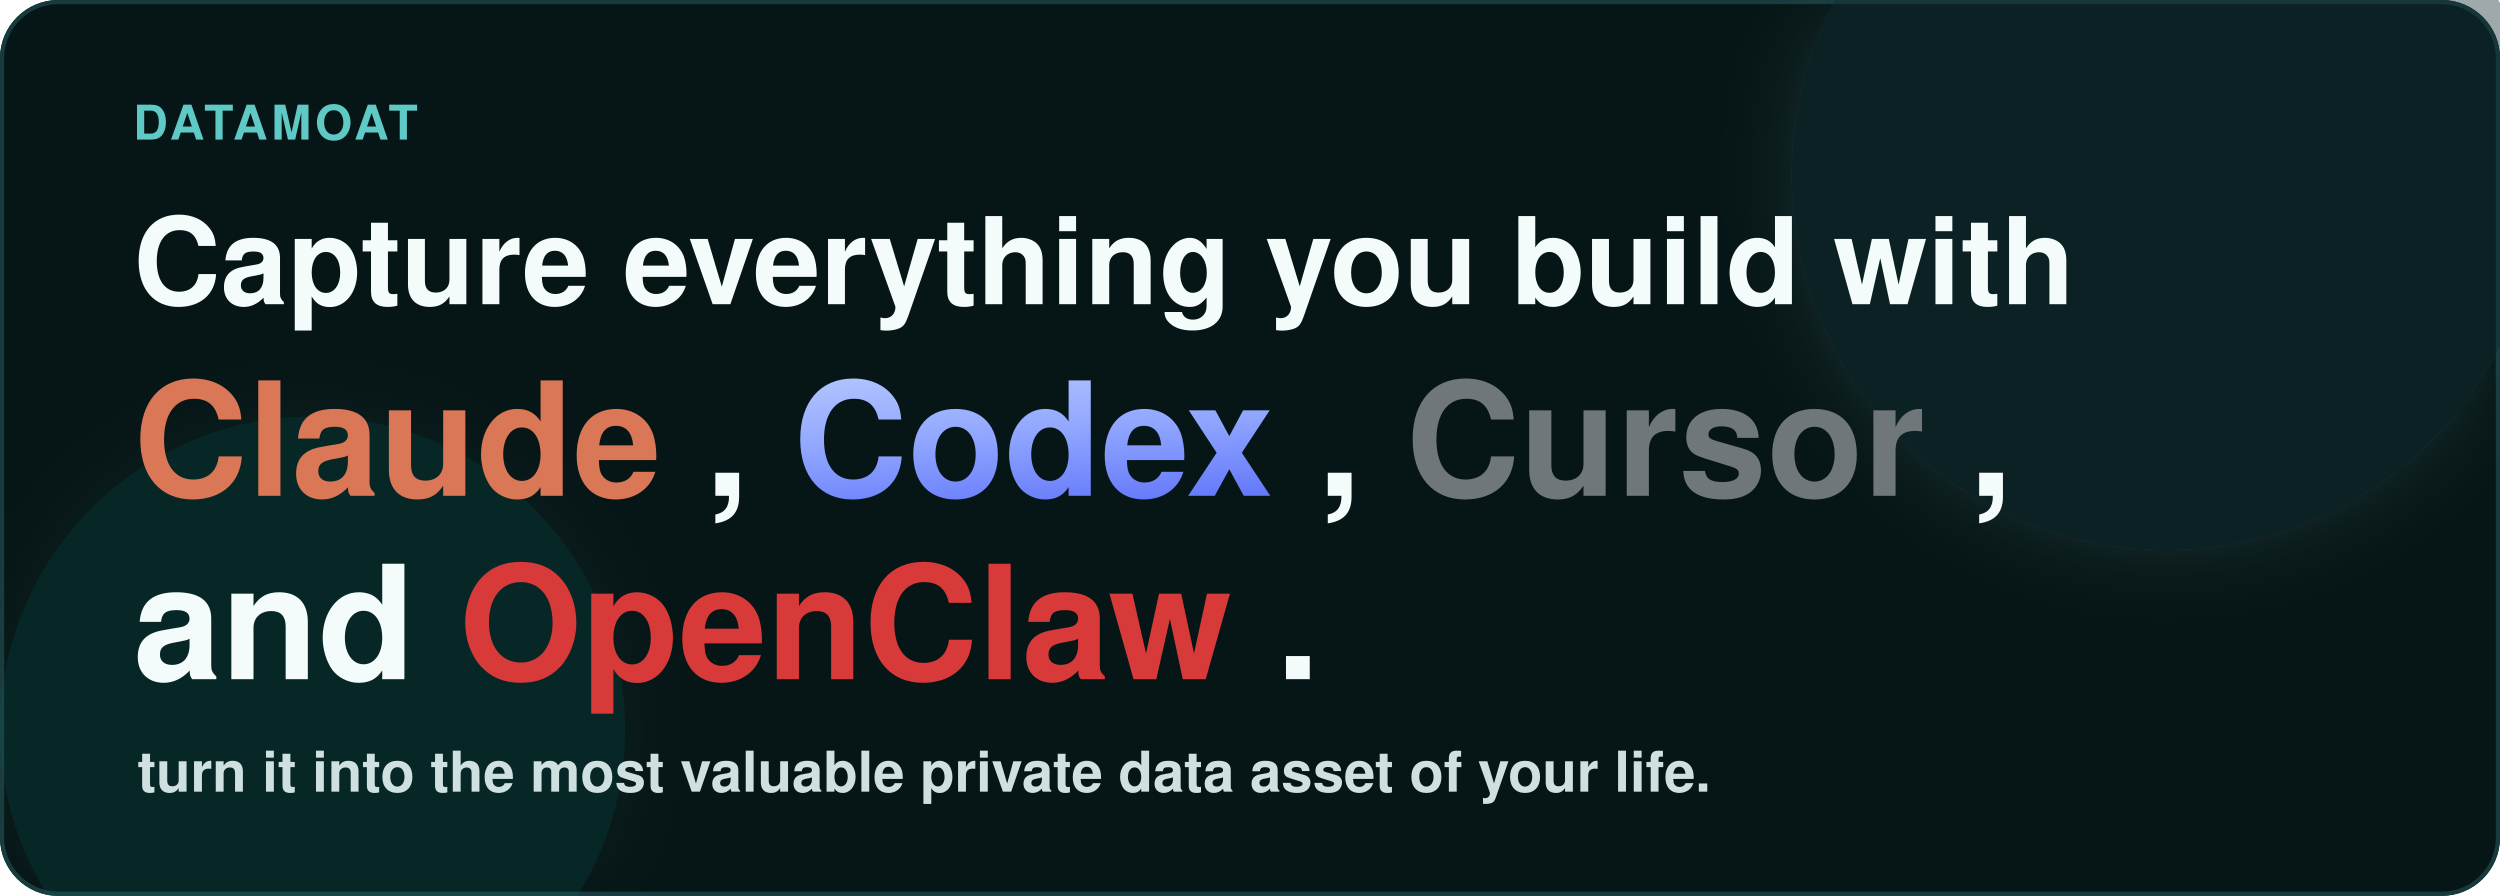
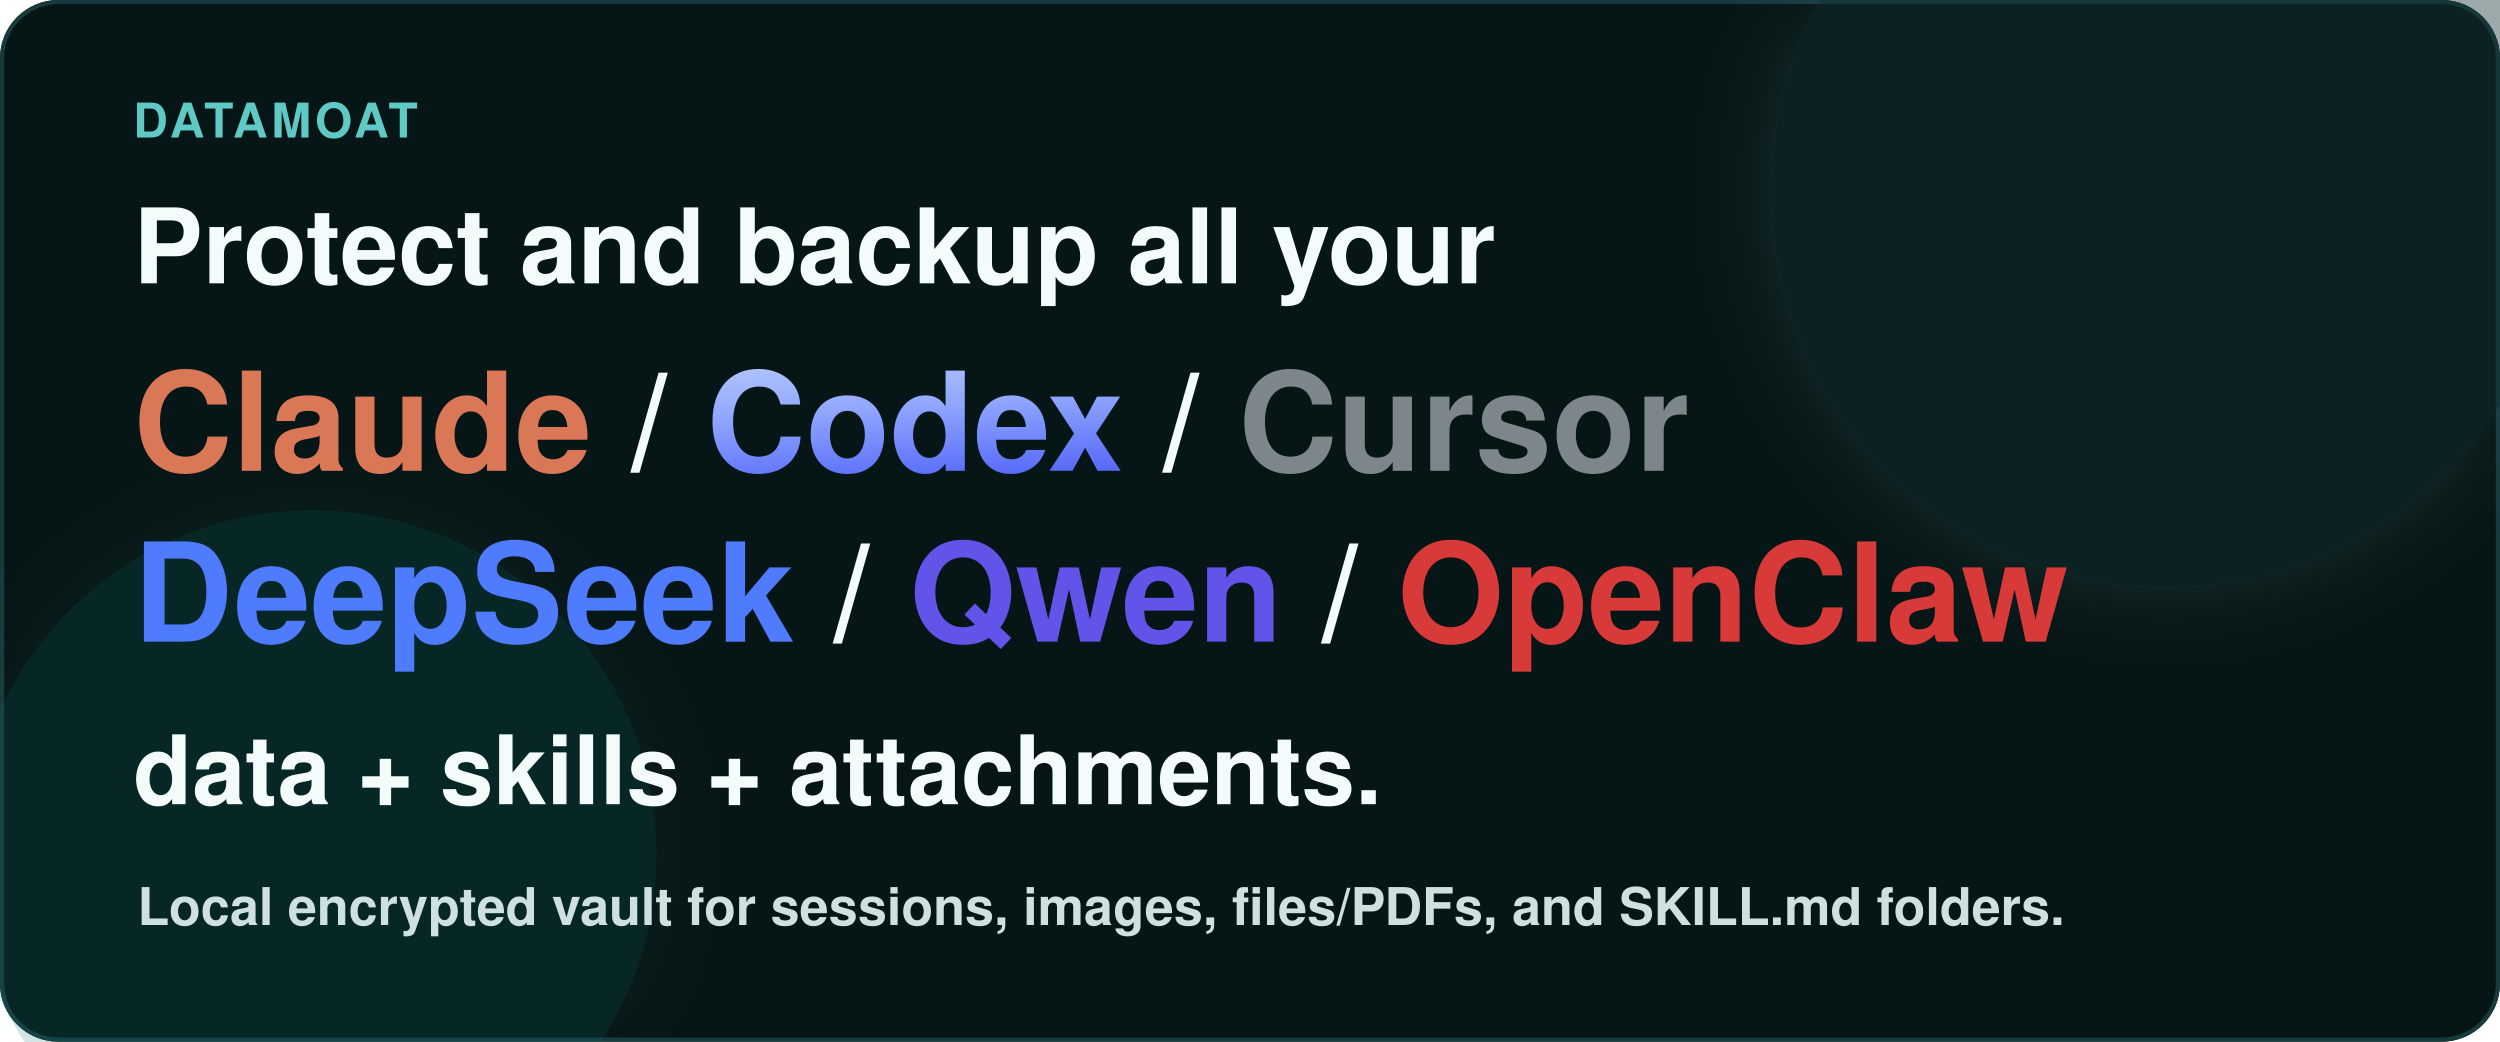
- <svg xmlns="http://www.w3.org/2000/svg" width="1200" height="430" viewBox="0 0 1200 430" role="img" aria-labelledby="title desc">
+ <svg xmlns="http://www.w3.org/2000/svg" width="1200" height="500" viewBox="0 0 1200 500" role="img" aria-labelledby="title desc">
  <defs>
    <linearGradient id="codexGradient" x1="0" y1="0" x2="1" y2="1">
      <stop offset="0%" stop-color="#c8d9ff" />
      <stop offset="42%" stop-color="#91a7ff" />
      <stop offset="100%" stop-color="#3548f5" />
    </linearGradient>
    <filter id="softGlow" x="-10%" y="-10%" width="120%" height="120%">
-       <feGaussianBlur stdDeviation="20" result="blur" />
+       <feGaussianBlur stdDeviation="22" result="blur" />
      <feColorMatrix in="blur" type="matrix" values="0 0 0 0 0.32 0 0 0 0 0.76 0 0 0 0 0.74 0 0 0 0.28 0" />
      <feBlend in="SourceGraphic" mode="normal" />
    </filter>
  </defs>
-   <rect width="1200" height="430" rx="28" fill="#061516" />
-   <rect x="1" y="1" width="1198" height="428" rx="27" fill="none" stroke="#173a3d" stroke-width="2" />
-   <circle cx="1040" cy="84" r="180" fill="#123236" opacity="0.42" filter="url(#softGlow)" />
-   <circle cx="150" cy="350" r="150" fill="#0f766e" opacity="0.18" filter="url(#softGlow)" />
-   <text x="64" y="67" fill="#5fc9c5" font-family="Avenir Next, Helvetica Neue, Helvetica, Arial, sans-serif" font-size="23" font-weight="800" letter-spacing="1.8">DATAMOAT</text>
-   <text x="64" y="146" fill="#f4fbfb" font-family="Avenir Next, Helvetica Neue, Helvetica, Arial, sans-serif" font-size="58" font-weight="800">
-     Capture everything you build with
+   <rect width="1200" height="500" rx="28" fill="#061516" />
+   <rect x="1" y="1" width="1198" height="498" rx="27" fill="none" stroke="#173a3d" stroke-width="2" />
+   <circle cx="1040" cy="92" r="190" fill="#123236" opacity="0.42" filter="url(#softGlow)" />
+   <circle cx="150" cy="410" r="165" fill="#0f766e" opacity="0.18" filter="url(#softGlow)" />
+   <text x="64" y="66" fill="#5fc9c5" font-family="Avenir Next, Helvetica Neue, Helvetica, Arial, sans-serif" font-size="23" font-weight="800" letter-spacing="1.8">DATAMOAT</text>
+   <text x="64" y="136" fill="#f4fbfb" font-family="Avenir Next, Helvetica Neue, Helvetica, Arial, sans-serif" font-size="50" font-weight="800">
+     Protect and backup all your
  </text>
-   <text y="238" font-family="Avenir Next, Helvetica Neue, Helvetica, Arial, sans-serif" font-size="76" font-weight="800">
+   <text y="226" font-family="Avenir Next, Helvetica Neue, Helvetica, Arial, sans-serif" font-size="66" font-weight="800">
    <tspan x="64" fill="#d97757">Claude</tspan>
-     <tspan fill="#f4fbfb">, </tspan>
+     <tspan fill="#f4fbfb"> / </tspan>
    <tspan fill="url(#codexGradient)">Codex</tspan>
-     <tspan fill="#f4fbfb">, </tspan>
-     <tspan fill="#6f777b">Cursor</tspan>
-     <tspan fill="#f4fbfb">,</tspan>
+     <tspan fill="#f4fbfb"> / </tspan>
+     <tspan fill="#7d878b">Cursor</tspan>
  </text>
-   <text y="326" font-family="Avenir Next, Helvetica Neue, Helvetica, Arial, sans-serif" font-size="76" font-weight="800">
-     <tspan x="64" fill="#f4fbfb">and </tspan>
+   <text y="308" font-family="Avenir Next, Helvetica Neue, Helvetica, Arial, sans-serif" font-size="66" font-weight="800">
+     <tspan x="64" fill="#4f7cff">DeepSeek</tspan>
+     <tspan fill="#f4fbfb"> / </tspan>
+     <tspan fill="#6254e8">Qwen</tspan>
+     <tspan fill="#f4fbfb"> / </tspan>
    <tspan fill="#d83a3a">OpenClaw</tspan>
-     <tspan fill="#f4fbfb">.</tspan>
  </text>
-   <text x="66" y="380" fill="#cfe0e0" font-family="Helvetica Neue, Helvetica, Arial, sans-serif" font-size="27" font-weight="700">
-     turn it into the most valuable private data asset of your life.
+   <text x="64" y="386" fill="#f4fbfb" font-family="Avenir Next, Helvetica Neue, Helvetica, Arial, sans-serif" font-size="46" font-weight="800">
+     data + skills + attachments.
+   </text>
+   <text x="66" y="444" fill="#cfe0e0" font-family="Helvetica Neue, Helvetica, Arial, sans-serif" font-size="25" font-weight="700">
+     Local encrypted vault for sessions, images, files/PDFs, and SKILL.md folders.
  </text>
</svg>
